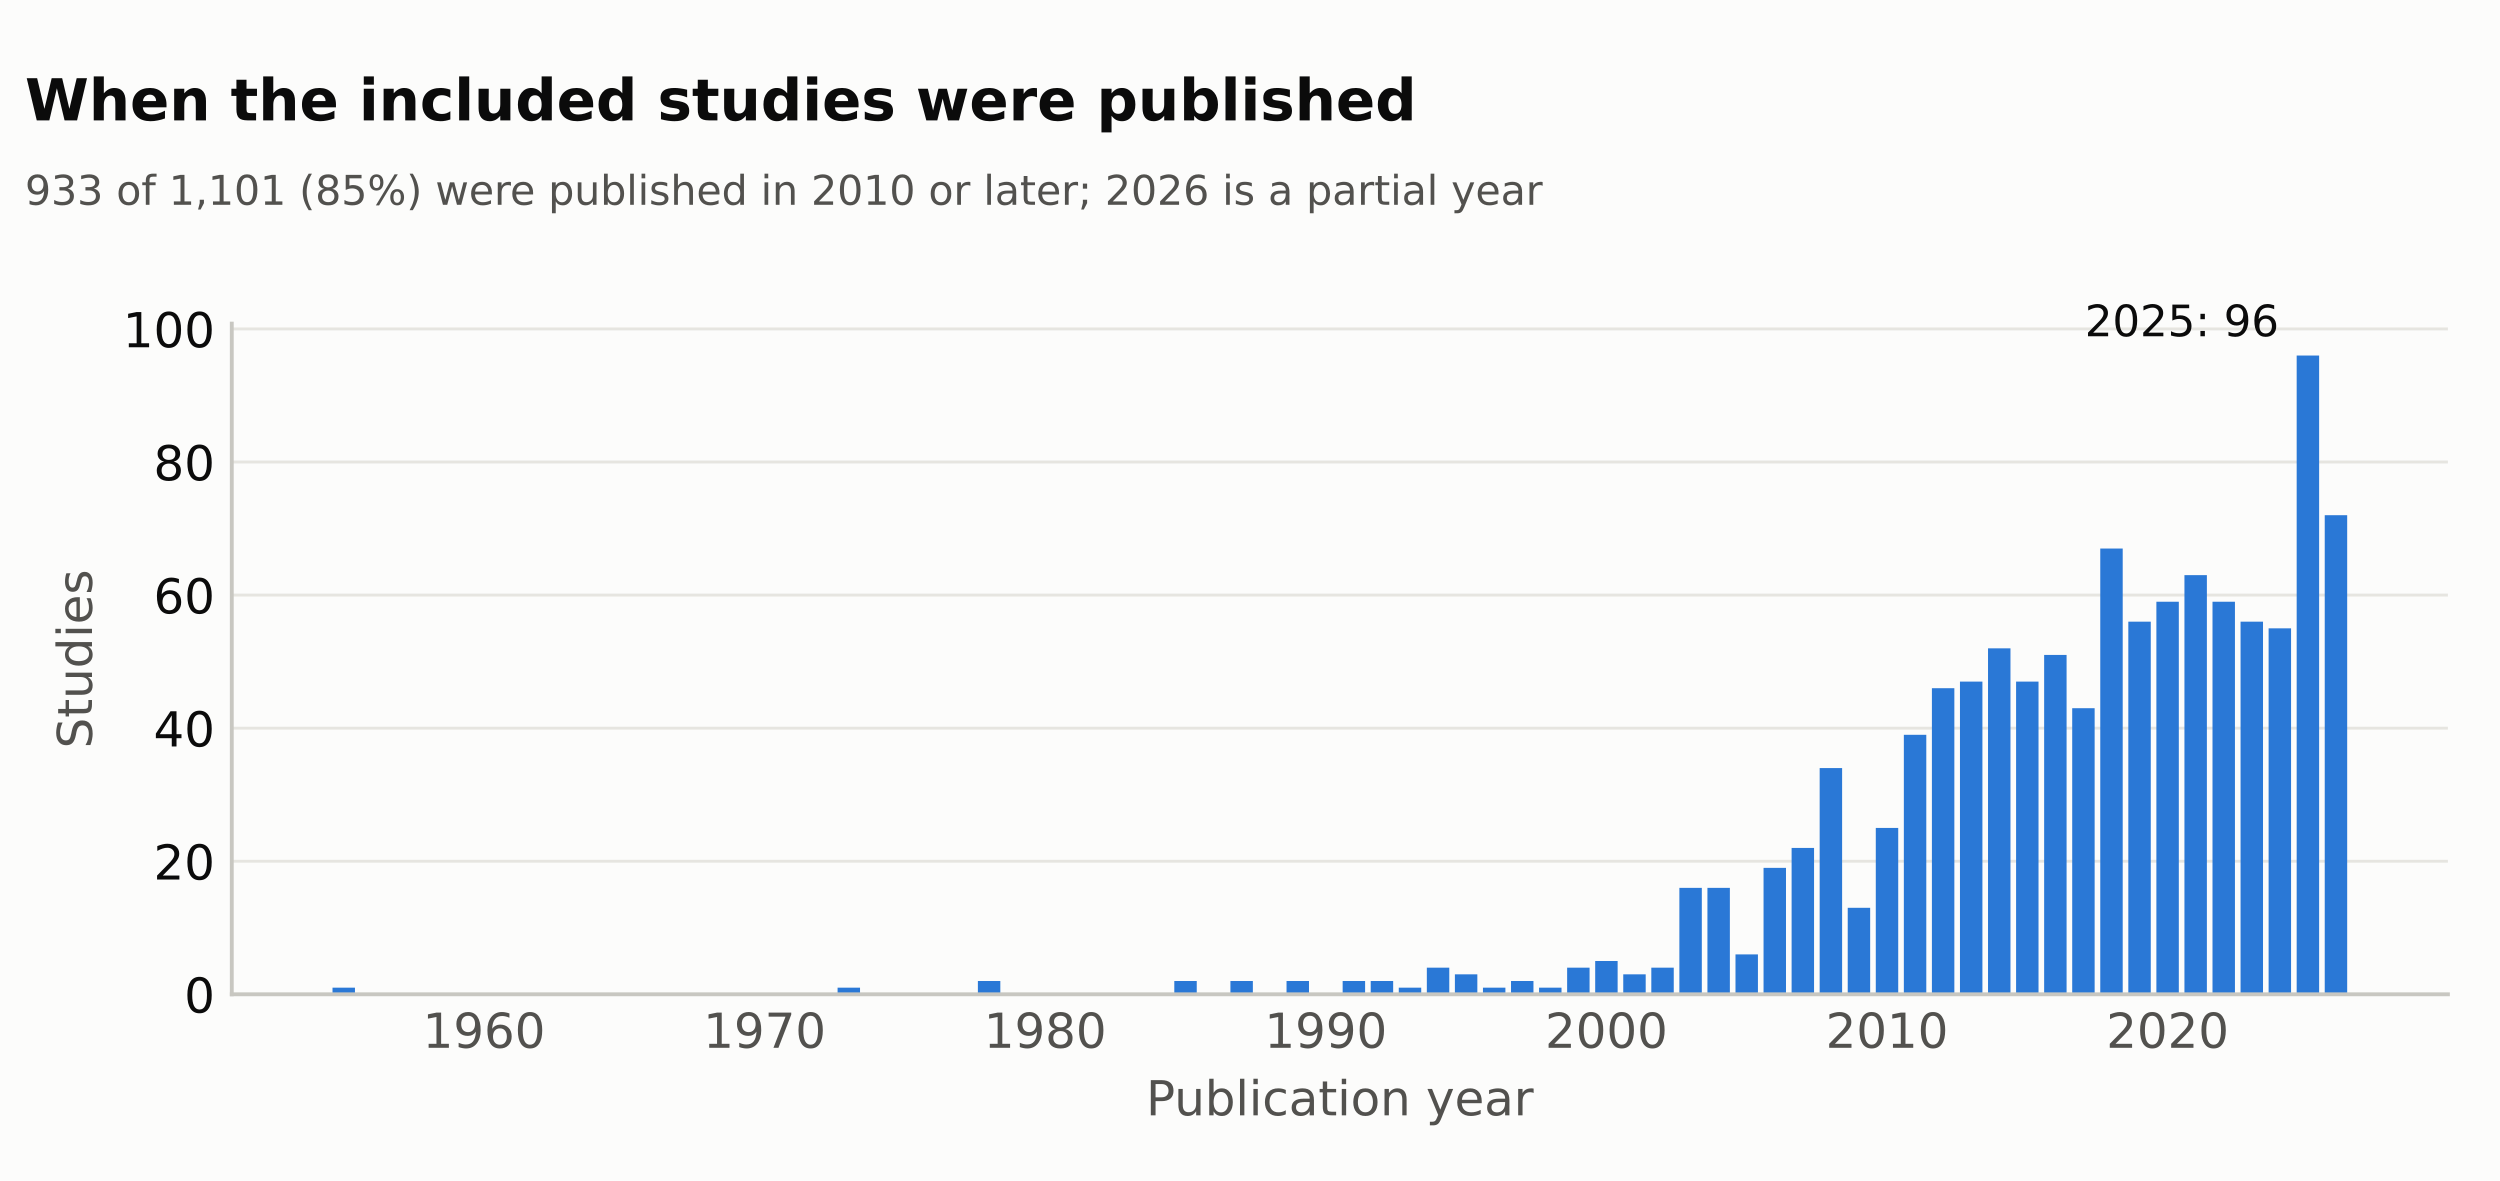
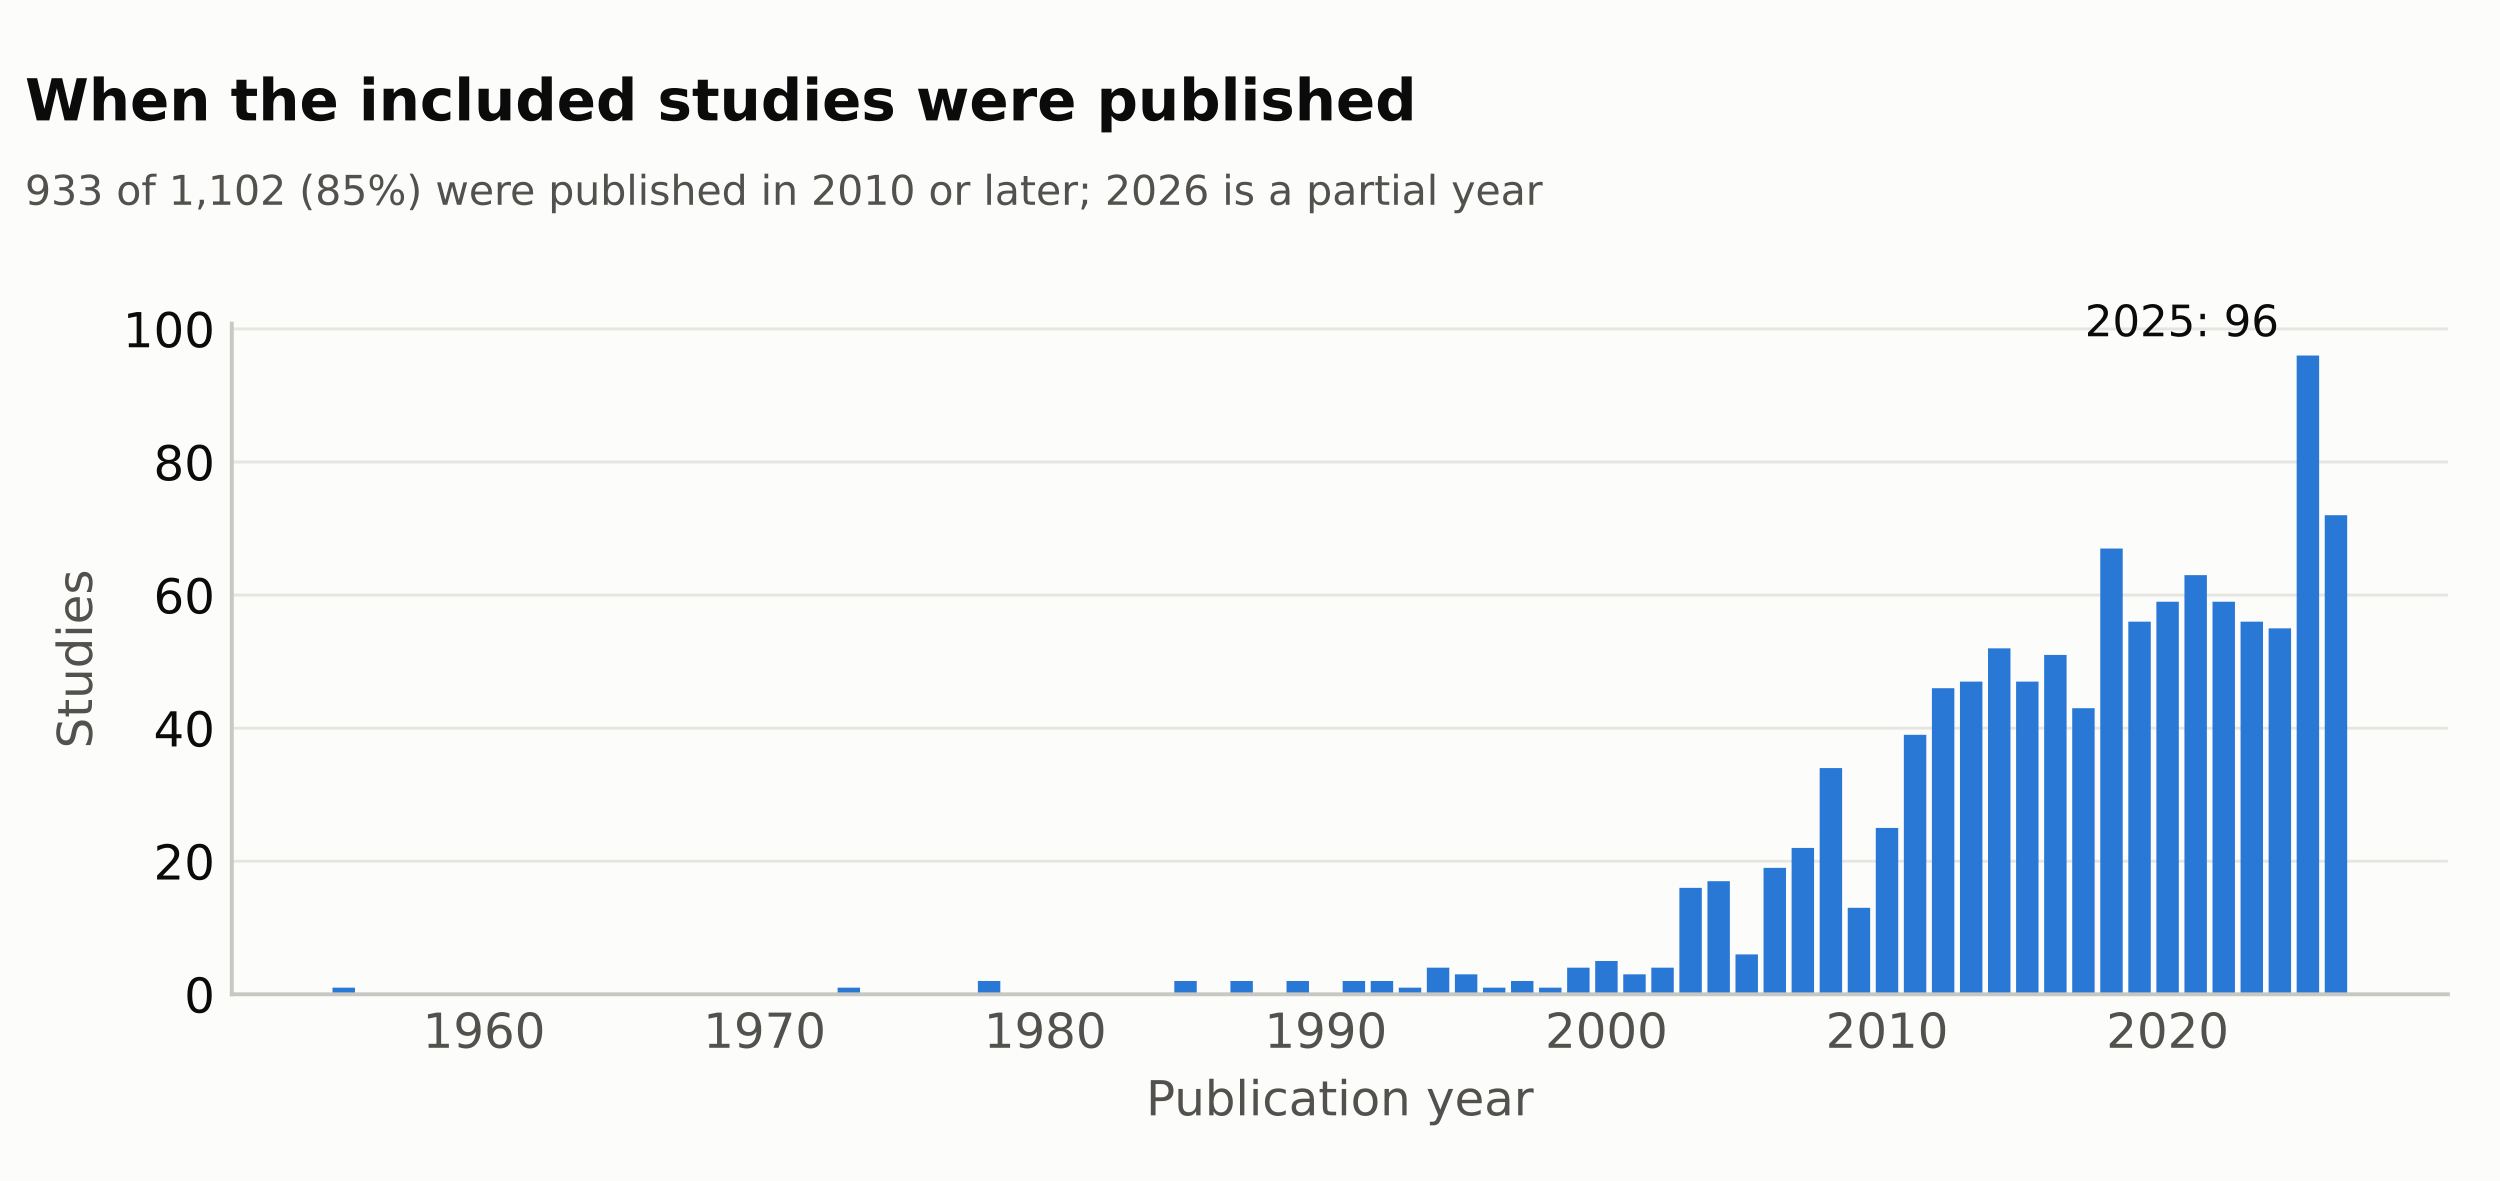
<svg xmlns="http://www.w3.org/2000/svg" width="518.4pt" height="244.8pt" viewBox="0 0 518.4 244.8" version="1.1">
  <defs>
    <style type="text/css">*{stroke-linejoin: round; stroke-linecap: butt}</style>
  </defs>
  <g id="figure_1">
    <g id="patch_1">
      <path d="M 0 244.8  L 518.4 244.8  L 518.4 0  L 0 0  z " style="fill: #fcfcfb" />
    </g>
    <g id="axes_1">
      <g id="patch_2">
        <path d="M 48.062 206.178  L 507.6 206.178  L 507.6 67.103  L 48.062 67.103  z " style="fill: #fcfcfb" />
      </g>
      <g id="matplotlib.axis_1">
        <g id="xtick_1">
          <g id="line2d_1" />
          <g id="text_1">
            <text style="font-size: 10px; font-family: 'DejaVu Sans', 'Bitstream Vera Sans', 'Computer Modern Sans Serif', 'Lucida Grande', 'Verdana', 'Geneva', 'Lucid', 'Arial', 'Helvetica', 'Avant Garde', sans-serif; text-anchor: middle; fill: #52514e" x="100.37" y="217.275" transform="rotate(-0 100.3698 217.2753)">1960</text>
          </g>
        </g>
        <g id="xtick_2">
          <g id="line2d_2" />
          <g id="text_2">
            <text style="font-size: 10px; font-family: 'DejaVu Sans', 'Bitstream Vera Sans', 'Computer Modern Sans Serif', 'Lucida Grande', 'Verdana', 'Geneva', 'Lucid', 'Arial', 'Helvetica', 'Avant Garde', sans-serif; text-anchor: middle; fill: #52514e" x="158.554" y="217.275" transform="rotate(-0 158.5539 217.2753)">1970</text>
          </g>
        </g>
        <g id="xtick_3">
          <g id="line2d_3" />
          <g id="text_3">
            <text style="font-size: 10px; font-family: 'DejaVu Sans', 'Bitstream Vera Sans', 'Computer Modern Sans Serif', 'Lucida Grande', 'Verdana', 'Geneva', 'Lucid', 'Arial', 'Helvetica', 'Avant Garde', sans-serif; text-anchor: middle; fill: #52514e" x="216.738" y="217.275" transform="rotate(-0 216.7379 217.2753)">1980</text>
          </g>
        </g>
        <g id="xtick_4">
          <g id="line2d_4" />
          <g id="text_4">
            <text style="font-size: 10px; font-family: 'DejaVu Sans', 'Bitstream Vera Sans', 'Computer Modern Sans Serif', 'Lucida Grande', 'Verdana', 'Geneva', 'Lucid', 'Arial', 'Helvetica', 'Avant Garde', sans-serif; text-anchor: middle; fill: #52514e" x="274.922" y="217.275" transform="rotate(-0 274.922 217.2753)">1990</text>
          </g>
        </g>
        <g id="xtick_5">
          <g id="line2d_5" />
          <g id="text_5">
            <text style="font-size: 10px; font-family: 'DejaVu Sans', 'Bitstream Vera Sans', 'Computer Modern Sans Serif', 'Lucida Grande', 'Verdana', 'Geneva', 'Lucid', 'Arial', 'Helvetica', 'Avant Garde', sans-serif; text-anchor: middle; fill: #52514e" x="333.106" y="217.275" transform="rotate(-0 333.106 217.2753)">2000</text>
          </g>
        </g>
        <g id="xtick_6">
          <g id="line2d_6" />
          <g id="text_6">
            <text style="font-size: 10px; font-family: 'DejaVu Sans', 'Bitstream Vera Sans', 'Computer Modern Sans Serif', 'Lucida Grande', 'Verdana', 'Geneva', 'Lucid', 'Arial', 'Helvetica', 'Avant Garde', sans-serif; text-anchor: middle; fill: #52514e" x="391.29" y="217.275" transform="rotate(-0 391.2901 217.2753)">2010</text>
          </g>
        </g>
        <g id="xtick_7">
          <g id="line2d_7" />
          <g id="text_7">
            <text style="font-size: 10px; font-family: 'DejaVu Sans', 'Bitstream Vera Sans', 'Computer Modern Sans Serif', 'Lucida Grande', 'Verdana', 'Geneva', 'Lucid', 'Arial', 'Helvetica', 'Avant Garde', sans-serif; text-anchor: middle; fill: #52514e" x="449.474" y="217.275" transform="rotate(-0 449.4741 217.2753)">2020</text>
          </g>
        </g>
        <g id="text_8">
          <text style="font-size: 10px; font-family: 'DejaVu Sans', 'Bitstream Vera Sans', 'Computer Modern Sans Serif', 'Lucida Grande', 'Verdana', 'Geneva', 'Lucid', 'Arial', 'Helvetica', 'Avant Garde', sans-serif; text-anchor: middle; fill: #52514e" x="277.831" y="231.276" transform="rotate(-0 277.8312 231.2761)">Publication year</text>
        </g>
      </g>
      <g id="matplotlib.axis_2">
        <g id="ytick_1">
          <g id="line2d_8">
            <path d="M 48.062 206.178  L 507.6 206.178  " clip-path="url(#p601f4edd24)" style="fill: none; stroke: #e6e5e0; stroke-width: 0.6; stroke-linecap: square" />
          </g>
          <g id="line2d_9" />
          <g id="text_9">
            <text style="font-size: 10px; font-family: 'DejaVu Sans', 'Bitstream Vera Sans', 'Computer Modern Sans Serif', 'Lucida Grande', 'Verdana', 'Geneva', 'Lucid', 'Arial', 'Helvetica', 'Avant Garde', sans-serif; text-anchor: end; fill: #0b0b0b" x="44.562" y="209.976" transform="rotate(-0 44.56234 209.9765)">0</text>
          </g>
        </g>
        <g id="ytick_2">
          <g id="line2d_10">
            <path d="M 48.062 178.583  L 507.6 178.583  " clip-path="url(#p601f4edd24)" style="fill: none; stroke: #e6e5e0; stroke-width: 0.6; stroke-linecap: square" />
          </g>
          <g id="line2d_11" />
          <g id="text_10">
            <text style="font-size: 10px; font-family: 'DejaVu Sans', 'Bitstream Vera Sans', 'Computer Modern Sans Serif', 'Lucida Grande', 'Verdana', 'Geneva', 'Lucid', 'Arial', 'Helvetica', 'Avant Garde', sans-serif; text-anchor: end; fill: #0b0b0b" x="44.562" y="182.382" transform="rotate(-0 44.56234 182.3823)">20</text>
          </g>
        </g>
        <g id="ytick_3">
          <g id="line2d_12">
            <path d="M 48.062 150.989  L 507.6 150.989  " clip-path="url(#p601f4edd24)" style="fill: none; stroke: #e6e5e0; stroke-width: 0.6; stroke-linecap: square" />
          </g>
          <g id="line2d_13" />
          <g id="text_11">
            <text style="font-size: 10px; font-family: 'DejaVu Sans', 'Bitstream Vera Sans', 'Computer Modern Sans Serif', 'Lucida Grande', 'Verdana', 'Geneva', 'Lucid', 'Arial', 'Helvetica', 'Avant Garde', sans-serif; text-anchor: end; fill: #0b0b0b" x="44.562" y="154.788" transform="rotate(-0 44.56234 154.7881)">40</text>
          </g>
        </g>
        <g id="ytick_4">
          <g id="line2d_14">
            <path d="M 48.062 123.395  L 507.6 123.395  " clip-path="url(#p601f4edd24)" style="fill: none; stroke: #e6e5e0; stroke-width: 0.6; stroke-linecap: square" />
          </g>
          <g id="line2d_15" />
          <g id="text_12">
            <text style="font-size: 10px; font-family: 'DejaVu Sans', 'Bitstream Vera Sans', 'Computer Modern Sans Serif', 'Lucida Grande', 'Verdana', 'Geneva', 'Lucid', 'Arial', 'Helvetica', 'Avant Garde', sans-serif; text-anchor: end; fill: #0b0b0b" x="44.562" y="127.194" transform="rotate(-0 44.56234 127.1938)">60</text>
          </g>
        </g>
        <g id="ytick_5">
          <g id="line2d_16">
            <path d="M 48.062 95.801  L 507.6 95.801  " clip-path="url(#p601f4edd24)" style="fill: none; stroke: #e6e5e0; stroke-width: 0.6; stroke-linecap: square" />
          </g>
          <g id="line2d_17" />
          <g id="text_13">
            <text style="font-size: 10px; font-family: 'DejaVu Sans', 'Bitstream Vera Sans', 'Computer Modern Sans Serif', 'Lucida Grande', 'Verdana', 'Geneva', 'Lucid', 'Arial', 'Helvetica', 'Avant Garde', sans-serif; text-anchor: end; fill: #0b0b0b" x="44.562" y="99.6" transform="rotate(-0 44.56234 99.59964)">80</text>
          </g>
        </g>
        <g id="ytick_6">
          <g id="line2d_18">
            <path d="M 48.062 68.207  L 507.6 68.207  " clip-path="url(#p601f4edd24)" style="fill: none; stroke: #e6e5e0; stroke-width: 0.6; stroke-linecap: square" />
          </g>
          <g id="line2d_19" />
          <g id="text_14">
            <text style="font-size: 10px; font-family: 'DejaVu Sans', 'Bitstream Vera Sans', 'Computer Modern Sans Serif', 'Lucida Grande', 'Verdana', 'Geneva', 'Lucid', 'Arial', 'Helvetica', 'Avant Garde', sans-serif; text-anchor: end; fill: #0b0b0b" x="44.562" y="72.005" transform="rotate(-0 44.56234 72.00543)">100</text>
          </g>
        </g>
        <g id="text_15">
          <text style="font-size: 10px; font-family: 'DejaVu Sans', 'Bitstream Vera Sans', 'Computer Modern Sans Serif', 'Lucida Grande', 'Verdana', 'Geneva', 'Lucid', 'Arial', 'Helvetica', 'Avant Garde', sans-serif; text-anchor: middle; fill: #52514e" x="19.073" y="136.64" transform="rotate(-90 19.0725 136.6402)">Studies</text>
        </g>
      </g>
      <g id="patch_3">
        <path d="M 68.95 206.178  L 73.605 206.178  L 73.605 204.798  L 68.95 204.798  z " clip-path="url(#p601f4edd24)" style="fill: #2a78d6" />
      </g>
      <g id="patch_4">
        <path d="M 74.769 206.178  L 79.424 206.178  L 79.424 206.178  L 74.769 206.178  z " clip-path="url(#p601f4edd24)" style="fill: #2a78d6" />
      </g>
      <g id="patch_5">
        <path d="M 80.587 206.178  L 85.242 206.178  L 85.242 206.178  L 80.587 206.178  z " clip-path="url(#p601f4edd24)" style="fill: #2a78d6" />
      </g>
      <g id="patch_6">
        <path d="M 86.406 206.178  L 91.06 206.178  L 91.06 206.178  L 86.406 206.178  z " clip-path="url(#p601f4edd24)" style="fill: #2a78d6" />
      </g>
      <g id="patch_7">
        <path d="M 92.224 206.178  L 96.879 206.178  L 96.879 206.178  L 92.224 206.178  z " clip-path="url(#p601f4edd24)" style="fill: #2a78d6" />
      </g>
      <g id="patch_8">
        <path d="M 98.042 206.178  L 102.697 206.178  L 102.697 206.178  L 98.042 206.178  z " clip-path="url(#p601f4edd24)" style="fill: #2a78d6" />
      </g>
      <g id="patch_9">
        <path d="M 103.861 206.178  L 108.516 206.178  L 108.516 206.178  L 103.861 206.178  z " clip-path="url(#p601f4edd24)" style="fill: #2a78d6" />
      </g>
      <g id="patch_10">
        <path d="M 109.679 206.178  L 114.334 206.178  L 114.334 206.178  L 109.679 206.178  z " clip-path="url(#p601f4edd24)" style="fill: #2a78d6" />
      </g>
      <g id="patch_11">
        <path d="M 115.498 206.178  L 120.152 206.178  L 120.152 206.178  L 115.498 206.178  z " clip-path="url(#p601f4edd24)" style="fill: #2a78d6" />
      </g>
      <g id="patch_12">
        <path d="M 121.316 206.178  L 125.971 206.178  L 125.971 206.178  L 121.316 206.178  z " clip-path="url(#p601f4edd24)" style="fill: #2a78d6" />
      </g>
      <g id="patch_13">
        <path d="M 127.134 206.178  L 131.789 206.178  L 131.789 206.178  L 127.134 206.178  z " clip-path="url(#p601f4edd24)" style="fill: #2a78d6" />
      </g>
      <g id="patch_14">
        <path d="M 132.953 206.178  L 137.608 206.178  L 137.608 206.178  L 132.953 206.178  z " clip-path="url(#p601f4edd24)" style="fill: #2a78d6" />
      </g>
      <g id="patch_15">
        <path d="M 138.771 206.178  L 143.426 206.178  L 143.426 206.178  L 138.771 206.178  z " clip-path="url(#p601f4edd24)" style="fill: #2a78d6" />
      </g>
      <g id="patch_16">
        <path d="M 144.59 206.178  L 149.244 206.178  L 149.244 206.178  L 144.59 206.178  z " clip-path="url(#p601f4edd24)" style="fill: #2a78d6" />
      </g>
      <g id="patch_17">
        <path d="M 150.408 206.178  L 155.063 206.178  L 155.063 206.178  L 150.408 206.178  z " clip-path="url(#p601f4edd24)" style="fill: #2a78d6" />
      </g>
      <g id="patch_18">
        <path d="M 156.226 206.178  L 160.881 206.178  L 160.881 206.178  L 156.226 206.178  z " clip-path="url(#p601f4edd24)" style="fill: #2a78d6" />
      </g>
      <g id="patch_19">
        <path d="M 162.045 206.178  L 166.7 206.178  L 166.7 206.178  L 162.045 206.178  z " clip-path="url(#p601f4edd24)" style="fill: #2a78d6" />
      </g>
      <g id="patch_20">
        <path d="M 167.863 206.178  L 172.518 206.178  L 172.518 206.178  L 167.863 206.178  z " clip-path="url(#p601f4edd24)" style="fill: #2a78d6" />
      </g>
      <g id="patch_21">
        <path d="M 173.682 206.178  L 178.336 206.178  L 178.336 204.798  L 173.682 204.798  z " clip-path="url(#p601f4edd24)" style="fill: #2a78d6" />
      </g>
      <g id="patch_22">
        <path d="M 179.5 206.178  L 184.155 206.178  L 184.155 206.178  L 179.5 206.178  z " clip-path="url(#p601f4edd24)" style="fill: #2a78d6" />
      </g>
      <g id="patch_23">
        <path d="M 185.319 206.178  L 189.973 206.178  L 189.973 206.178  L 185.319 206.178  z " clip-path="url(#p601f4edd24)" style="fill: #2a78d6" />
      </g>
      <g id="patch_24">
        <path d="M 191.137 206.178  L 195.792 206.178  L 195.792 206.178  L 191.137 206.178  z " clip-path="url(#p601f4edd24)" style="fill: #2a78d6" />
      </g>
      <g id="patch_25">
        <path d="M 196.955 206.178  L 201.61 206.178  L 201.61 206.178  L 196.955 206.178  z " clip-path="url(#p601f4edd24)" style="fill: #2a78d6" />
      </g>
      <g id="patch_26">
        <path d="M 202.774 206.178  L 207.428 206.178  L 207.428 203.418  L 202.774 203.418  z " clip-path="url(#p601f4edd24)" style="fill: #2a78d6" />
      </g>
      <g id="patch_27">
        <path d="M 208.592 206.178  L 213.247 206.178  L 213.247 206.178  L 208.592 206.178  z " clip-path="url(#p601f4edd24)" style="fill: #2a78d6" />
      </g>
      <g id="patch_28">
        <path d="M 214.411 206.178  L 219.065 206.178  L 219.065 206.178  L 214.411 206.178  z " clip-path="url(#p601f4edd24)" style="fill: #2a78d6" />
      </g>
      <g id="patch_29">
        <path d="M 220.229 206.178  L 224.884 206.178  L 224.884 206.178  L 220.229 206.178  z " clip-path="url(#p601f4edd24)" style="fill: #2a78d6" />
      </g>
      <g id="patch_30">
        <path d="M 226.047 206.178  L 230.702 206.178  L 230.702 206.178  L 226.047 206.178  z " clip-path="url(#p601f4edd24)" style="fill: #2a78d6" />
      </g>
      <g id="patch_31">
        <path d="M 231.866 206.178  L 236.52 206.178  L 236.52 206.178  L 231.866 206.178  z " clip-path="url(#p601f4edd24)" style="fill: #2a78d6" />
      </g>
      <g id="patch_32">
        <path d="M 237.684 206.178  L 242.339 206.178  L 242.339 206.178  L 237.684 206.178  z " clip-path="url(#p601f4edd24)" style="fill: #2a78d6" />
      </g>
      <g id="patch_33">
        <path d="M 243.503 206.178  L 248.157 206.178  L 248.157 203.418  L 243.503 203.418  z " clip-path="url(#p601f4edd24)" style="fill: #2a78d6" />
      </g>
      <g id="patch_34">
        <path d="M 249.321 206.178  L 253.976 206.178  L 253.976 206.178  L 249.321 206.178  z " clip-path="url(#p601f4edd24)" style="fill: #2a78d6" />
      </g>
      <g id="patch_35">
        <path d="M 255.139 206.178  L 259.794 206.178  L 259.794 203.418  L 255.139 203.418  z " clip-path="url(#p601f4edd24)" style="fill: #2a78d6" />
      </g>
      <g id="patch_36">
        <path d="M 260.958 206.178  L 265.613 206.178  L 265.613 206.178  L 260.958 206.178  z " clip-path="url(#p601f4edd24)" style="fill: #2a78d6" />
      </g>
      <g id="patch_37">
        <path d="M 266.776 206.178  L 271.431 206.178  L 271.431 203.418  L 266.776 203.418  z " clip-path="url(#p601f4edd24)" style="fill: #2a78d6" />
      </g>
      <g id="patch_38">
        <path d="M 272.595 206.178  L 277.249 206.178  L 277.249 206.178  L 272.595 206.178  z " clip-path="url(#p601f4edd24)" style="fill: #2a78d6" />
      </g>
      <g id="patch_39">
        <path d="M 278.413 206.178  L 283.068 206.178  L 283.068 203.418  L 278.413 203.418  z " clip-path="url(#p601f4edd24)" style="fill: #2a78d6" />
      </g>
      <g id="patch_40">
        <path d="M 284.231 206.178  L 288.886 206.178  L 288.886 203.418  L 284.231 203.418  z " clip-path="url(#p601f4edd24)" style="fill: #2a78d6" />
      </g>
      <g id="patch_41">
        <path d="M 290.05 206.178  L 294.705 206.178  L 294.705 204.798  L 290.05 204.798  z " clip-path="url(#p601f4edd24)" style="fill: #2a78d6" />
      </g>
      <g id="patch_42">
        <path d="M 295.868 206.178  L 300.523 206.178  L 300.523 200.659  L 295.868 200.659  z " clip-path="url(#p601f4edd24)" style="fill: #2a78d6" />
      </g>
      <g id="patch_43">
        <path d="M 301.687 206.178  L 306.341 206.178  L 306.341 202.039  L 301.687 202.039  z " clip-path="url(#p601f4edd24)" style="fill: #2a78d6" />
      </g>
      <g id="patch_44">
        <path d="M 307.505 206.178  L 312.16 206.178  L 312.16 204.798  L 307.505 204.798  z " clip-path="url(#p601f4edd24)" style="fill: #2a78d6" />
      </g>
      <g id="patch_45">
        <path d="M 313.323 206.178  L 317.978 206.178  L 317.978 203.418  L 313.323 203.418  z " clip-path="url(#p601f4edd24)" style="fill: #2a78d6" />
      </g>
      <g id="patch_46">
        <path d="M 319.142 206.178  L 323.797 206.178  L 323.797 204.798  L 319.142 204.798  z " clip-path="url(#p601f4edd24)" style="fill: #2a78d6" />
      </g>
      <g id="patch_47">
        <path d="M 324.96 206.178  L 329.615 206.178  L 329.615 200.659  L 324.96 200.659  z " clip-path="url(#p601f4edd24)" style="fill: #2a78d6" />
      </g>
      <g id="patch_48">
        <path d="M 330.779 206.178  L 335.433 206.178  L 335.433 199.279  L 330.779 199.279  z " clip-path="url(#p601f4edd24)" style="fill: #2a78d6" />
      </g>
      <g id="patch_49">
        <path d="M 336.597 206.178  L 341.252 206.178  L 341.252 202.039  L 336.597 202.039  z " clip-path="url(#p601f4edd24)" style="fill: #2a78d6" />
      </g>
      <g id="patch_50">
        <path d="M 342.415 206.178  L 347.07 206.178  L 347.07 200.659  L 342.415 200.659  z " clip-path="url(#p601f4edd24)" style="fill: #2a78d6" />
      </g>
      <g id="patch_51">
        <path d="M 348.234 206.178  L 352.889 206.178  L 352.889 184.102  L 348.234 184.102  z " clip-path="url(#p601f4edd24)" style="fill: #2a78d6" />
      </g>
      <g id="patch_52">
-         <path d="M 354.052 206.178  L 358.707 206.178  L 358.707 184.102  L 354.052 184.102  z " clip-path="url(#p601f4edd24)" style="fill: #2a78d6" />
+         <path d="M 354.052 206.178  L 358.707 206.178  L 358.707 182.723  L 354.052 182.723  z " clip-path="url(#p601f4edd24)" style="fill: #2a78d6" />
      </g>
      <g id="patch_53">
        <path d="M 359.871 206.178  L 364.525 206.178  L 364.525 197.899  L 359.871 197.899  z " clip-path="url(#p601f4edd24)" style="fill: #2a78d6" />
      </g>
      <g id="patch_54">
        <path d="M 365.689 206.178  L 370.344 206.178  L 370.344 179.963  L 365.689 179.963  z " clip-path="url(#p601f4edd24)" style="fill: #2a78d6" />
      </g>
      <g id="patch_55">
        <path d="M 371.507 206.178  L 376.162 206.178  L 376.162 175.824  L 371.507 175.824  z " clip-path="url(#p601f4edd24)" style="fill: #2a78d6" />
      </g>
      <g id="patch_56">
        <path d="M 377.326 206.178  L 381.981 206.178  L 381.981 159.267  L 377.326 159.267  z " clip-path="url(#p601f4edd24)" style="fill: #2a78d6" />
      </g>
      <g id="patch_57">
        <path d="M 383.144 206.178  L 387.799 206.178  L 387.799 188.241  L 383.144 188.241  z " clip-path="url(#p601f4edd24)" style="fill: #2a78d6" />
      </g>
      <g id="patch_58">
        <path d="M 388.963 206.178  L 393.617 206.178  L 393.617 171.685  L 388.963 171.685  z " clip-path="url(#p601f4edd24)" style="fill: #2a78d6" />
      </g>
      <g id="patch_59">
        <path d="M 394.781 206.178  L 399.436 206.178  L 399.436 152.369  L 394.781 152.369  z " clip-path="url(#p601f4edd24)" style="fill: #2a78d6" />
      </g>
      <g id="patch_60">
        <path d="M 400.6 206.178  L 405.254 206.178  L 405.254 142.711  L 400.6 142.711  z " clip-path="url(#p601f4edd24)" style="fill: #2a78d6" />
      </g>
      <g id="patch_61">
        <path d="M 406.418 206.178  L 411.073 206.178  L 411.073 141.331  L 406.418 141.331  z " clip-path="url(#p601f4edd24)" style="fill: #2a78d6" />
      </g>
      <g id="patch_62">
        <path d="M 412.236 206.178  L 416.891 206.178  L 416.891 134.433  L 412.236 134.433  z " clip-path="url(#p601f4edd24)" style="fill: #2a78d6" />
      </g>
      <g id="patch_63">
        <path d="M 418.055 206.178  L 422.709 206.178  L 422.709 141.331  L 418.055 141.331  z " clip-path="url(#p601f4edd24)" style="fill: #2a78d6" />
      </g>
      <g id="patch_64">
        <path d="M 423.873 206.178  L 428.528 206.178  L 428.528 135.812  L 423.873 135.812  z " clip-path="url(#p601f4edd24)" style="fill: #2a78d6" />
      </g>
      <g id="patch_65">
        <path d="M 429.692 206.178  L 434.346 206.178  L 434.346 146.85  L 429.692 146.85  z " clip-path="url(#p601f4edd24)" style="fill: #2a78d6" />
      </g>
      <g id="patch_66">
        <path d="M 435.51 206.178  L 440.165 206.178  L 440.165 113.737  L 435.51 113.737  z " clip-path="url(#p601f4edd24)" style="fill: #2a78d6" />
      </g>
      <g id="patch_67">
        <path d="M 441.328 206.178  L 445.983 206.178  L 445.983 128.914  L 441.328 128.914  z " clip-path="url(#p601f4edd24)" style="fill: #2a78d6" />
      </g>
      <g id="patch_68">
        <path d="M 447.147 206.178  L 451.801 206.178  L 451.801 124.775  L 447.147 124.775  z " clip-path="url(#p601f4edd24)" style="fill: #2a78d6" />
      </g>
      <g id="patch_69">
        <path d="M 452.965 206.178  L 457.62 206.178  L 457.62 119.256  L 452.965 119.256  z " clip-path="url(#p601f4edd24)" style="fill: #2a78d6" />
      </g>
      <g id="patch_70">
        <path d="M 458.784 206.178  L 463.438 206.178  L 463.438 124.775  L 458.784 124.775  z " clip-path="url(#p601f4edd24)" style="fill: #2a78d6" />
      </g>
      <g id="patch_71">
        <path d="M 464.602 206.178  L 469.257 206.178  L 469.257 128.914  L 464.602 128.914  z " clip-path="url(#p601f4edd24)" style="fill: #2a78d6" />
      </g>
      <g id="patch_72">
        <path d="M 470.42 206.178  L 475.075 206.178  L 475.075 130.294  L 470.42 130.294  z " clip-path="url(#p601f4edd24)" style="fill: #2a78d6" />
      </g>
      <g id="patch_73">
        <path d="M 476.239 206.178  L 480.894 206.178  L 480.894 73.725  L 476.239 73.725  z " clip-path="url(#p601f4edd24)" style="fill: #2a78d6" />
      </g>
      <g id="patch_74">
        <path d="M 482.057 206.178  L 486.712 206.178  L 486.712 106.838  L 482.057 106.838  z " clip-path="url(#p601f4edd24)" style="fill: #2a78d6" />
      </g>
      <g id="patch_75">
        <path d="M 48.062 206.178  L 48.062 67.103  " style="fill: none; stroke: #c8c7c1; stroke-width: 0.8; stroke-linejoin: miter; stroke-linecap: square" />
      </g>
      <g id="patch_76">
        <path d="M 48.062 206.178  L 507.6 206.178  " style="fill: none; stroke: #c8c7c1; stroke-width: 0.8; stroke-linejoin: miter; stroke-linecap: square" />
      </g>
      <g id="text_16">
        <text style="font-size: 9px; font-family: 'DejaVu Sans', 'Bitstream Vera Sans', 'Computer Modern Sans Serif', 'Lucida Grande', 'Verdana', 'Geneva', 'Lucid', 'Arial', 'Helvetica', 'Avant Garde', sans-serif; text-anchor: end; fill: #0b0b0b" x="472.566" y="69.725" transform="rotate(-0 472.5662 69.72544)">2025: 96</text>
      </g>
    </g>
    <g id="text_17">
      <text style="font-weight: 700; font-size: 12px; font-family: 'DejaVu Sans', 'Bitstream Vera Sans', 'Computer Modern Sans Serif', 'Lucida Grande', 'Verdana', 'Geneva', 'Lucid', 'Arial', 'Helvetica', 'Avant Garde', sans-serif; text-anchor: start; fill: #0b0b0b" x="5.184" y="24.958" transform="rotate(-0 5.184 24.95812)">When the included studies were published</text>
    </g>
    <g id="text_18">
-       <text style="font-size: 8.5px; font-family: 'DejaVu Sans', 'Bitstream Vera Sans', 'Computer Modern Sans Serif', 'Lucida Grande', 'Verdana', 'Geneva', 'Lucid', 'Arial', 'Helvetica', 'Avant Garde', sans-serif; text-anchor: start; fill: #52514e" x="5.184" y="42.459" transform="rotate(-0 5.184 42.45867)">933 of 1,101 (85%) were published in 2010 or later; 2026 is a partial year</text>
+       <text style="font-size: 8.5px; font-family: 'DejaVu Sans', 'Bitstream Vera Sans', 'Computer Modern Sans Serif', 'Lucida Grande', 'Verdana', 'Geneva', 'Lucid', 'Arial', 'Helvetica', 'Avant Garde', sans-serif; text-anchor: start; fill: #52514e" x="5.184" y="42.459" transform="rotate(-0 5.184 42.45867)">933 of 1,102 (85%) were published in 2010 or later; 2026 is a partial year</text>
    </g>
  </g>
  <defs>
    <clipPath id="p601f4edd24">
      <rect x="48.062" y="67.103" width="459.538" height="139.075" />
    </clipPath>
  </defs>
</svg>
